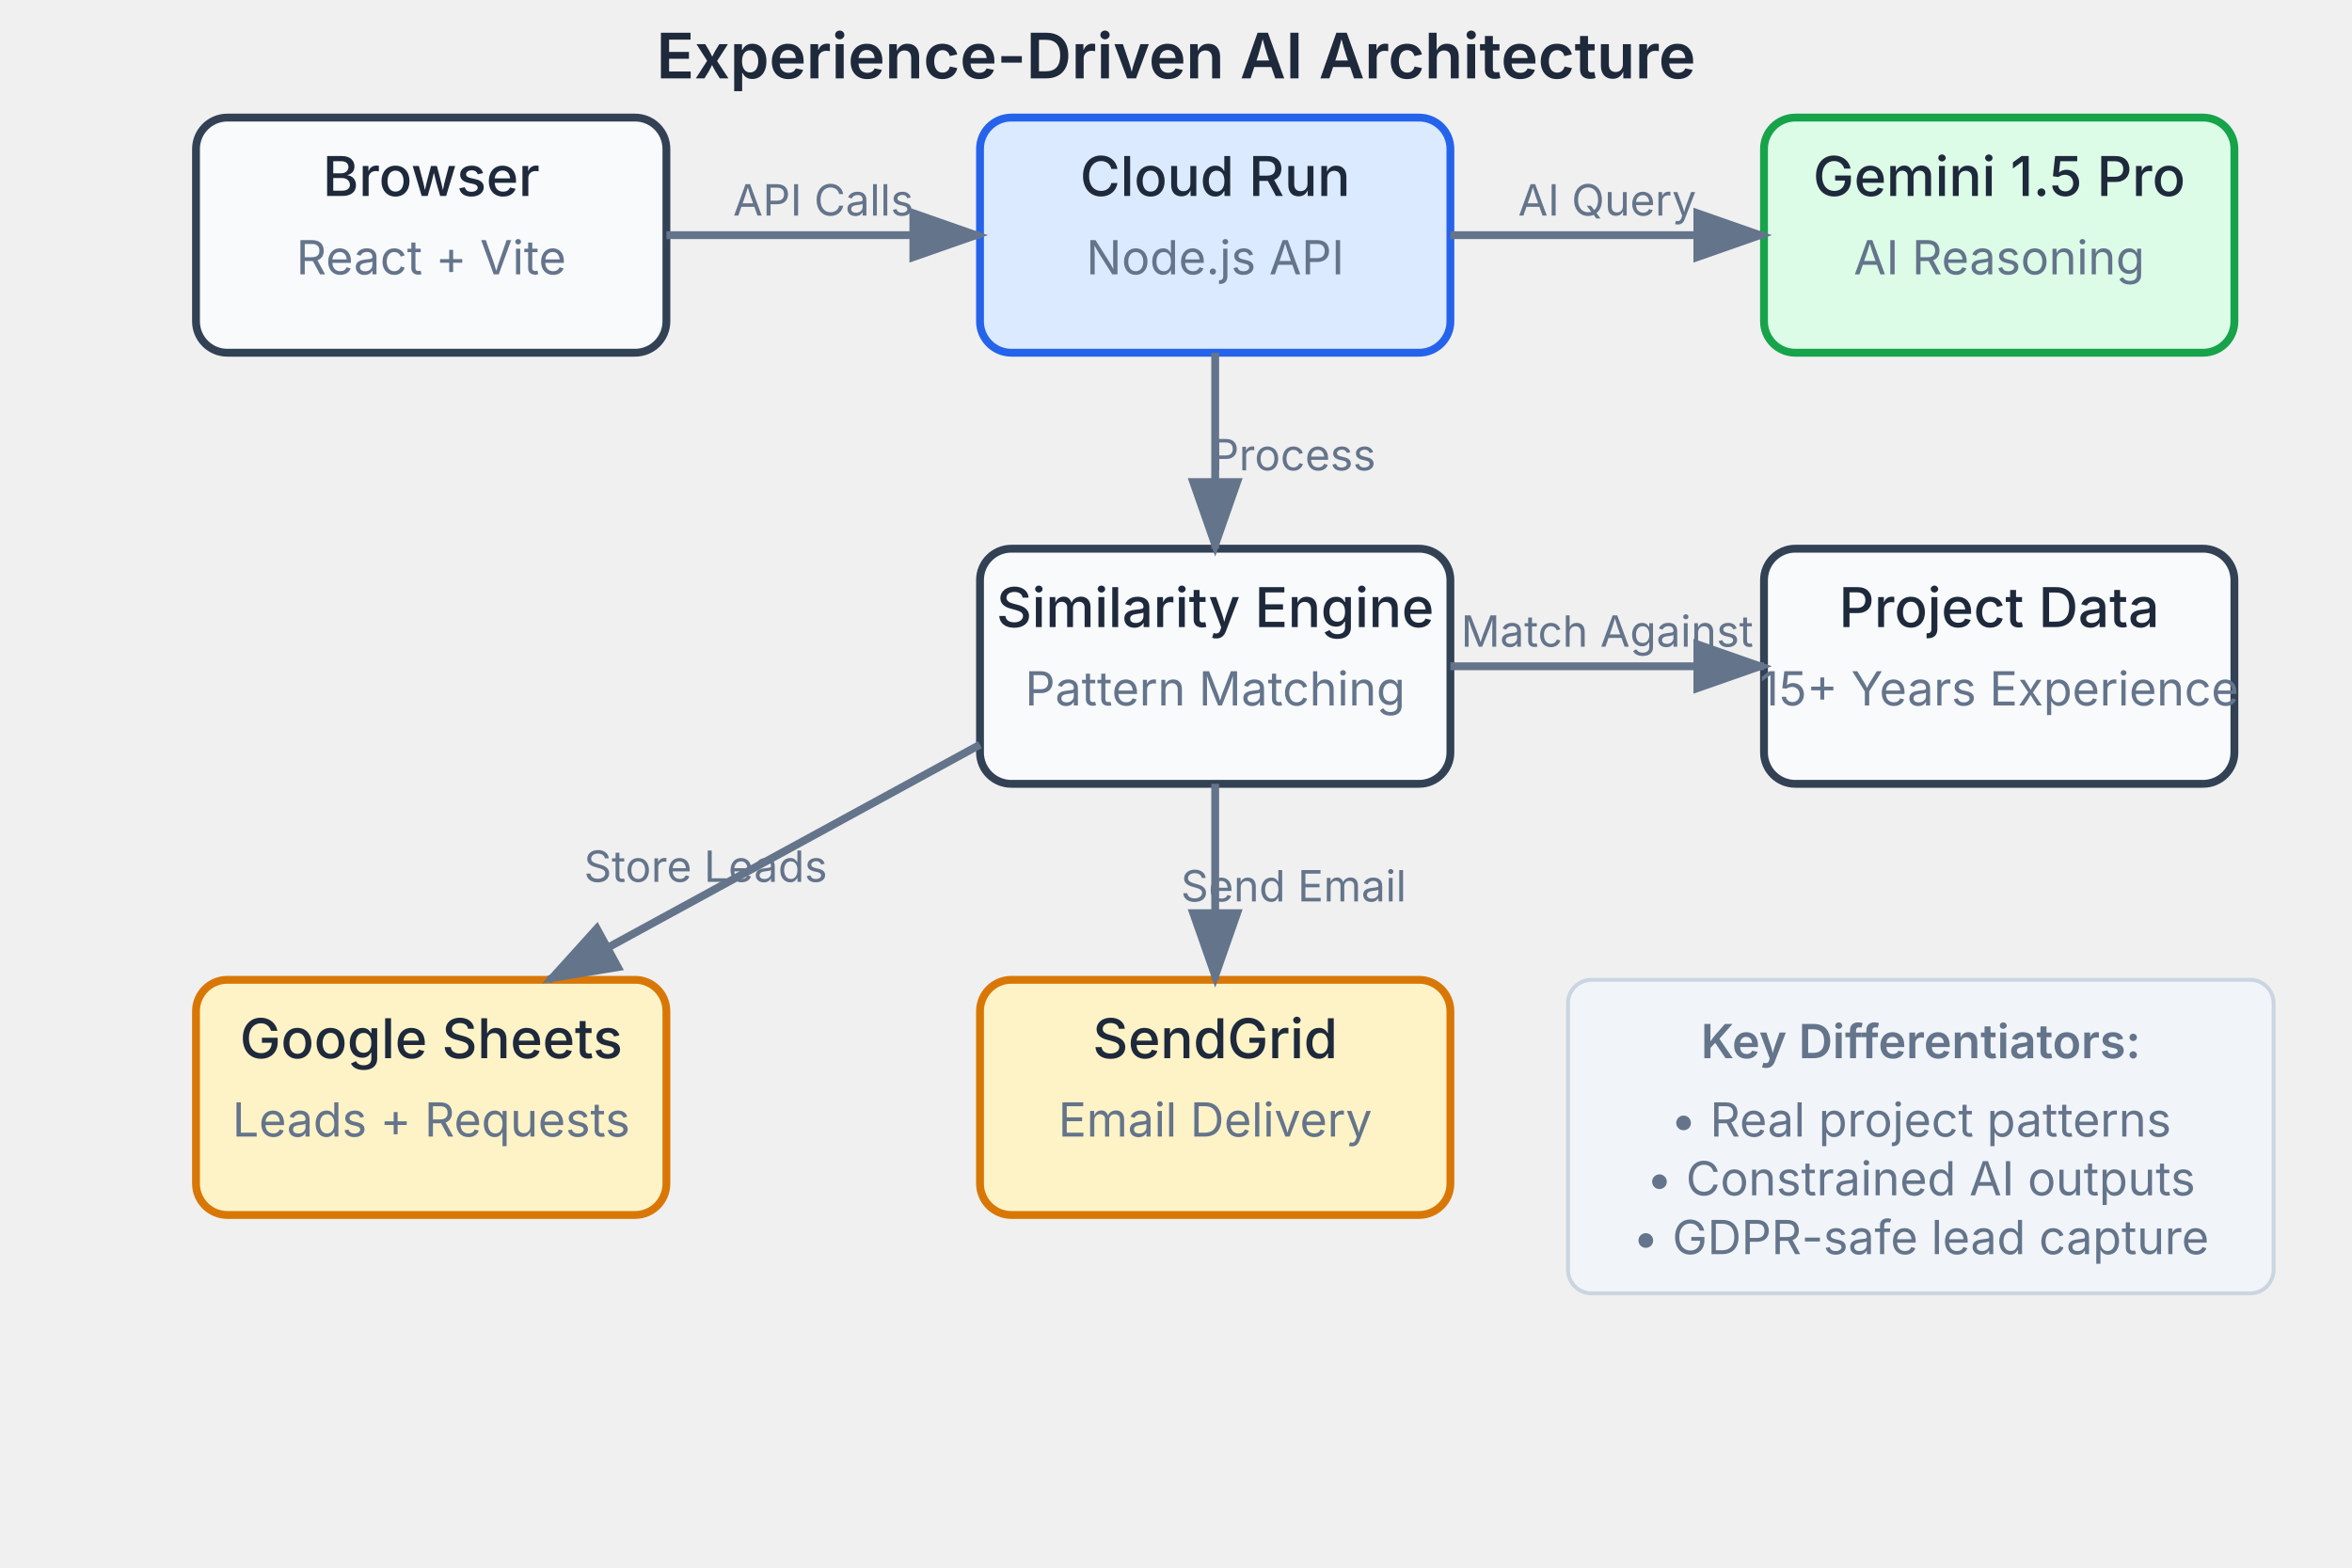
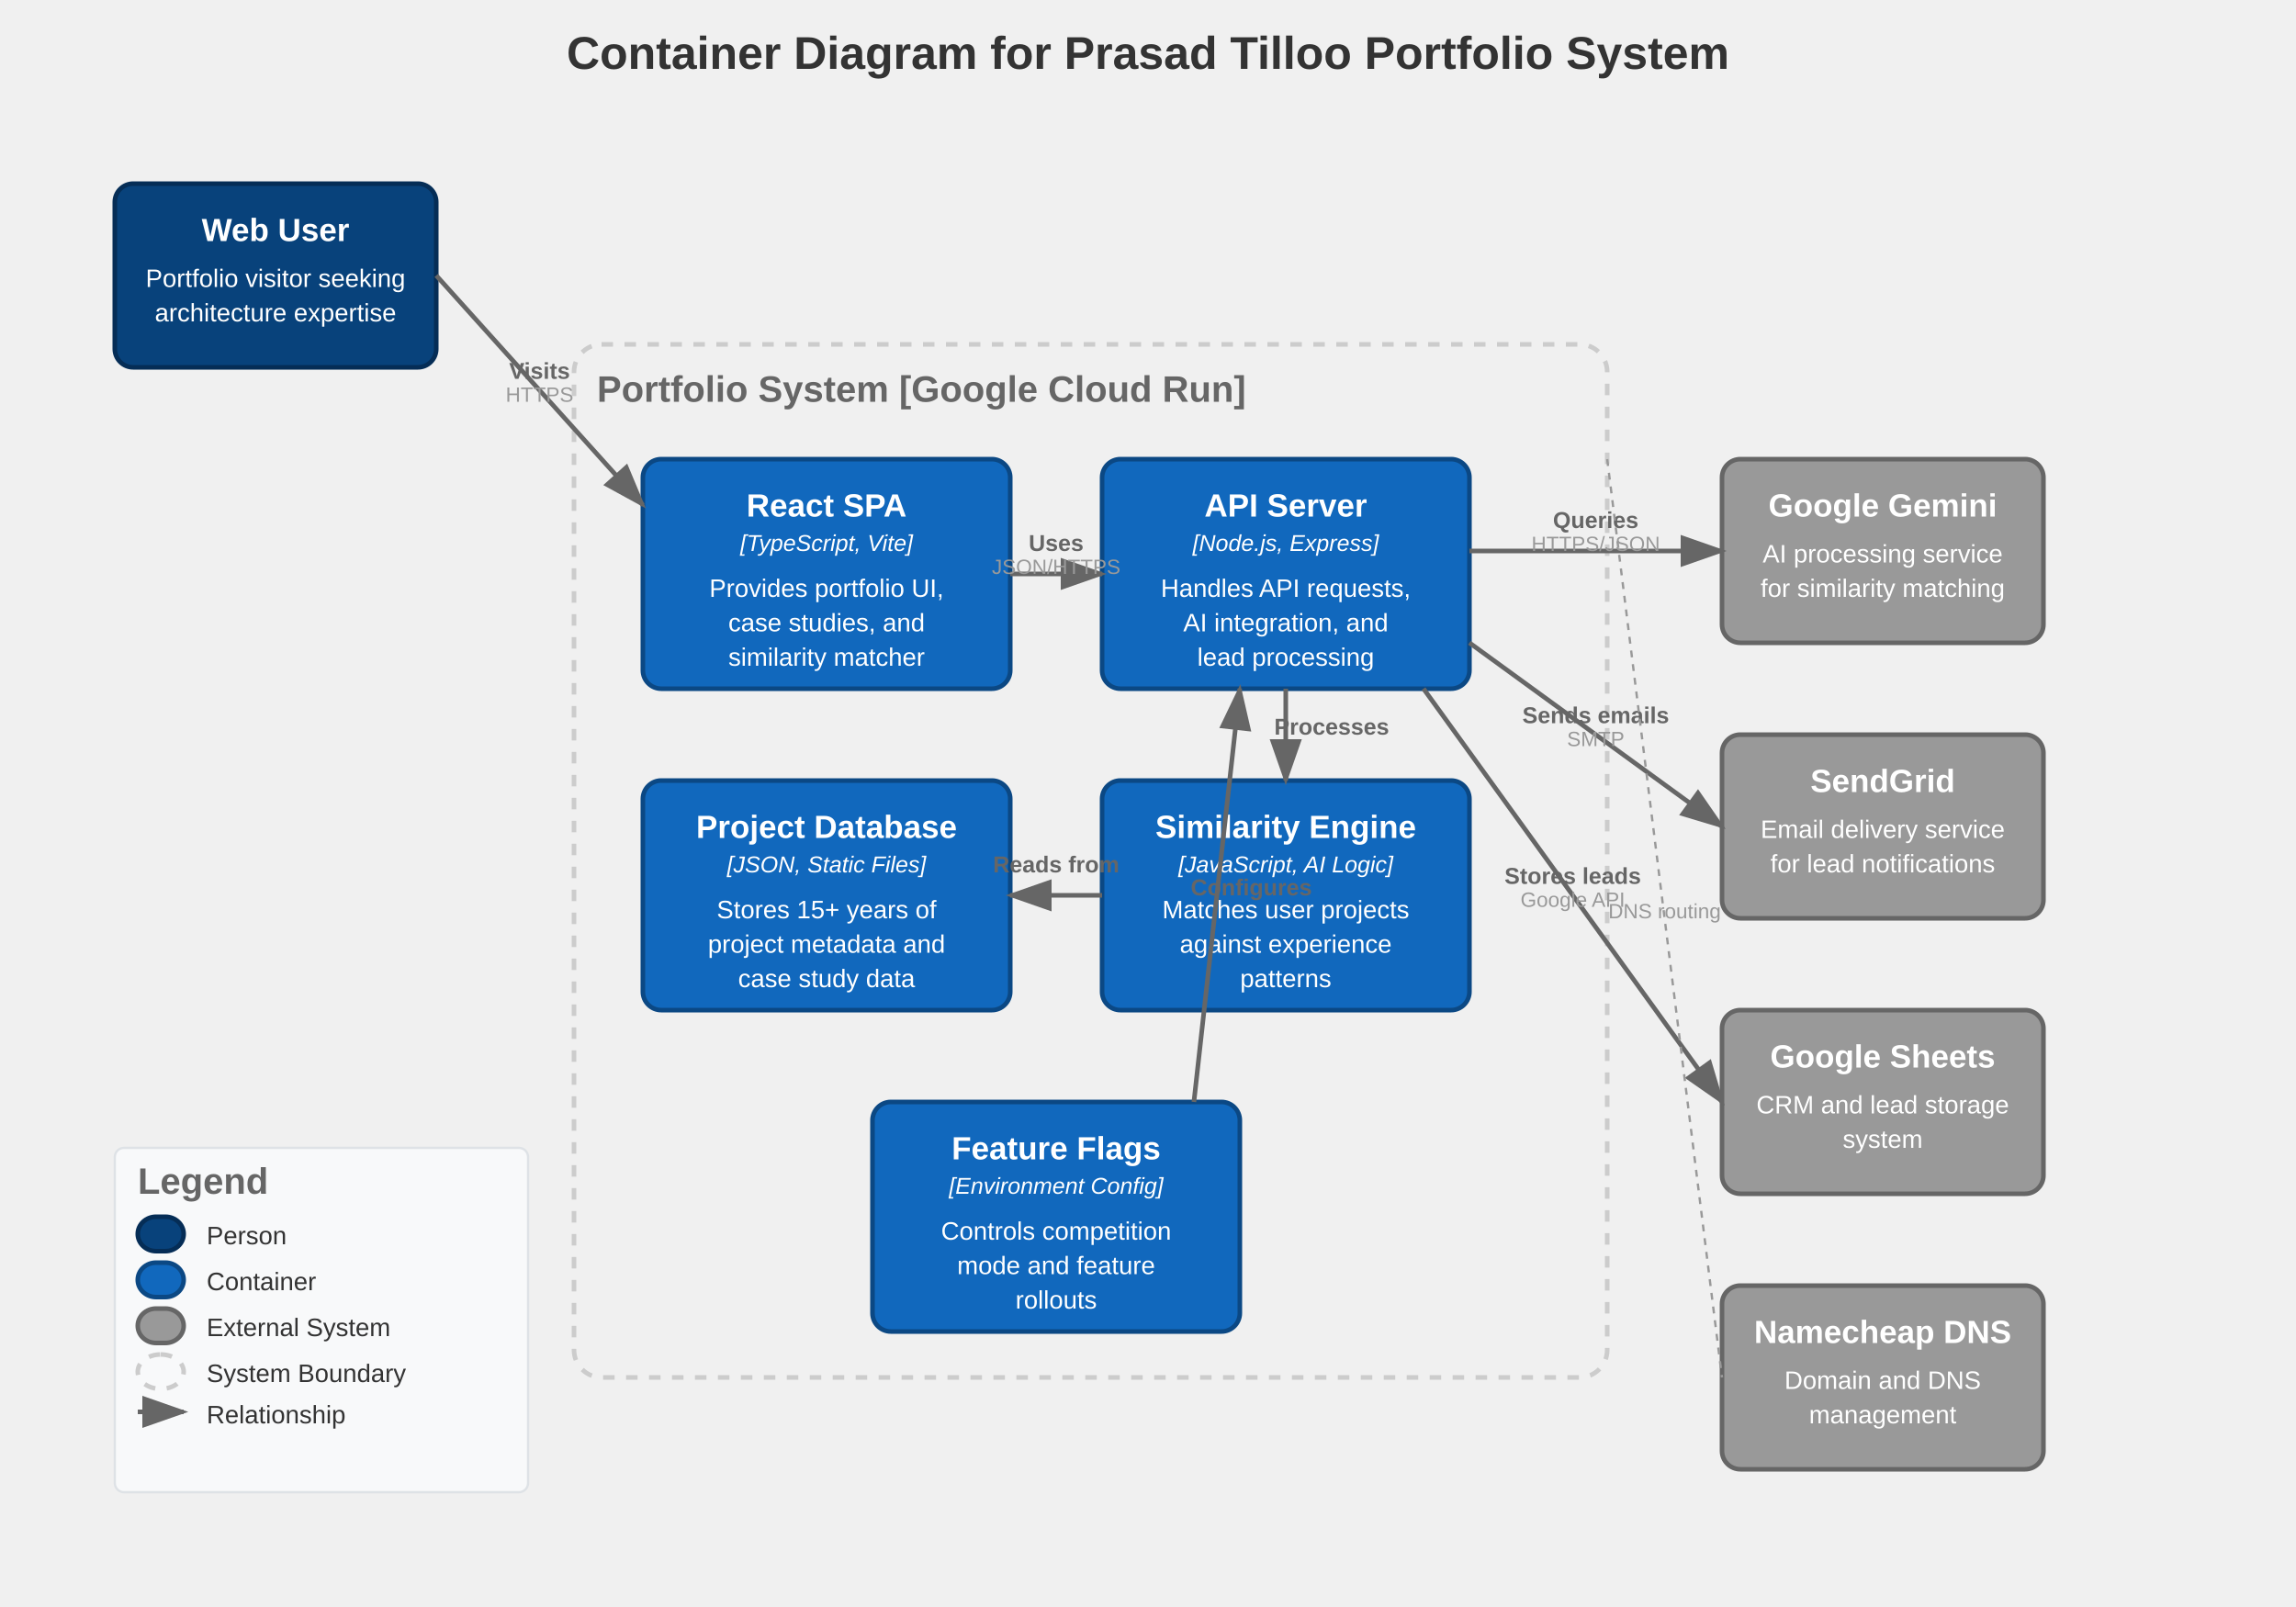
- <svg xmlns="http://www.w3.org/2000/svg" width="600" height="400">
+ <svg xmlns="http://www.w3.org/2000/svg" width="1000" height="700">
  <defs>
    <style>
-       .box { fill: #f8fafc; stroke: #334155; stroke-width: 2; rx: 8; }
-       .ai-box { fill: #dcfce7; stroke: #16a34a; stroke-width: 2; rx: 8; }
-       .cloud-box { fill: #dbeafe; stroke: #2563eb; stroke-width: 2; rx: 8; }
-       .data-box { fill: #fef3c7; stroke: #d97706; stroke-width: 2; rx: 8; }
-       .text { font-family: -apple-system, BlinkMacSystemFont, 'Segoe UI', sans-serif; font-size: 14px; font-weight: 500; fill: #1e293b; text-anchor: middle; }
-       .small-text { font-family: -apple-system, BlinkMacSystemFont, 'Segoe UI', sans-serif; font-size: 12px; fill: #64748b; text-anchor: middle; }
-       .arrow { stroke: #64748b; stroke-width: 2; fill: none; marker-end: url(#arrowhead); }
-       .flow-text { font-family: -apple-system, BlinkMacSystemFont, 'Segoe UI', sans-serif; font-size: 11px; fill: #64748b; text-anchor: middle; }
+       .person { fill: #08427b; stroke: #052d56; stroke-width: 2; rx: 8; }
+       .person-text { fill: white; font-family: Arial, sans-serif; font-size: 14px; font-weight: bold; text-anchor: middle; }
+       .person-desc { fill: white; font-family: Arial, sans-serif; font-size: 11px; text-anchor: middle; }
+       
+       .external { fill: #999999; stroke: #666666; stroke-width: 2; rx: 8; }
+       .external-text { fill: white; font-family: Arial, sans-serif; font-size: 14px; font-weight: bold; text-anchor: middle; }
+       .external-desc { fill: white; font-family: Arial, sans-serif; font-size: 11px; text-anchor: middle; }
+       
+       .container { fill: #1168bd; stroke: #0b4884; stroke-width: 2; rx: 8; }
+       .container-text { fill: white; font-family: Arial, sans-serif; font-size: 14px; font-weight: bold; text-anchor: middle; }
+       .container-tech { fill: white; font-family: Arial, sans-serif; font-size: 10px; text-anchor: middle; font-style: italic; }
+       .container-desc { fill: white; font-family: Arial, sans-serif; font-size: 11px; text-anchor: middle; }
+       
+       .boundary { fill: none; stroke: #cccccc; stroke-width: 2; stroke-dasharray: 5,5; rx: 12; }
+       .boundary-text { fill: #666666; font-family: Arial, sans-serif; font-size: 16px; font-weight: bold; text-anchor: start; }
+       
+       .arrow { stroke: #666666; stroke-width: 2; fill: none; marker-end: url(#arrowhead); }
+       .rel-text { fill: #666666; font-family: Arial, sans-serif; font-size: 10px; text-anchor: middle; font-weight: bold; }
+       .rel-tech { fill: #999999; font-family: Arial, sans-serif; font-size: 9px; text-anchor: middle; }
+       
+       .title { fill: #333333; font-family: Arial, sans-serif; font-size: 20px; font-weight: bold; text-anchor: middle; }
    </style>
    <marker id="arrowhead" markerWidth="10" markerHeight="7" refX="9" refY="3.5" orient="auto">
-       <polygon points="0 0, 10 3.5, 0 7" fill="#64748b" />
+       <polygon points="0 0, 10 3.5, 0 7" fill="#666666" />
    </marker>
  </defs>
-   <rect class="box" x="50" y="30" width="120" height="60" />
-   <text class="text" x="110" y="50">Browser</text>
-   <text class="small-text" x="110" y="70">React + Vite</text>
-   <rect class="cloud-box" x="250" y="30" width="120" height="60" />
-   <text class="text" x="310" y="50">Cloud Run</text>
-   <text class="small-text" x="310" y="70">Node.js API</text>
-   <rect class="ai-box" x="450" y="30" width="120" height="60" />
-   <text class="text" x="510" y="50">Gemini 1.5 Pro</text>
-   <text class="small-text" x="510" y="70">AI Reasoning</text>
-   <rect class="box" x="250" y="140" width="120" height="60" />
-   <text class="text" x="310" y="160">Similarity Engine</text>
-   <text class="small-text" x="310" y="180">Pattern Matching</text>
-   <rect class="data-box" x="50" y="250" width="120" height="60" />
-   <text class="text" x="110" y="270">Google Sheets</text>
-   <text class="small-text" x="110" y="290">Leads + Requests</text>
-   <rect class="data-box" x="250" y="250" width="120" height="60" />
-   <text class="text" x="310" y="270">SendGrid</text>
-   <text class="small-text" x="310" y="290">Email Delivery</text>
-   <rect class="box" x="450" y="140" width="120" height="60" />
-   <text class="text" x="510" y="160">Project Data</text>
-   <text class="small-text" x="510" y="180">15+ Years Experience</text>
-   <line class="arrow" x1="170" y1="60" x2="250" y2="60" />
-   <text class="flow-text" x="210" y="55">API Calls</text>
-   <line class="arrow" x1="370" y1="60" x2="450" y2="60" />
-   <text class="flow-text" x="410" y="55">AI Query</text>
-   <line class="arrow" x1="310" y1="90" x2="310" y2="140" />
-   <text class="flow-text" x="330" y="120">Process</text>
-   <line class="arrow" x1="370" y1="170" x2="450" y2="170" />
-   <text class="flow-text" x="410" y="165">Match Against</text>
-   <line class="arrow" x1="250" y1="190" x2="140" y2="250" />
-   <text class="flow-text" x="180" y="225">Store Leads</text>
-   <line class="arrow" x1="310" y1="200" x2="310" y2="250" />
-   <text class="flow-text" x="330" y="230">Send Email</text>
-   <text class="text" x="300" y="20" style="font-size: 16px; font-weight: 600;">Experience-Driven AI Architecture</text>
-   <rect fill="#f1f5f9" stroke="#cbd5e1" stroke-width="1" rx="6" x="400" y="250" width="180" height="80" />
-   <text class="small-text" x="490" y="270" style="font-weight: 600;">Key Differentiators:</text>
-   <text class="small-text" x="490" y="290">• Real project patterns</text>
-   <text class="small-text" x="490" y="305">• Constrained AI outputs</text>
-   <text class="small-text" x="490" y="320">• GDPR-safe lead capture</text>
+   <text class="title" x="500" y="30">Container Diagram for Prasad Tilloo Portfolio System</text>
+   <rect class="person" x="50" y="80" width="140" height="80" />
+   <text class="person-text" x="120" y="105">Web User</text>
+   <text class="person-desc" x="120" y="125">Portfolio visitor seeking</text>
+   <text class="person-desc" x="120" y="140">architecture expertise</text>
+   <rect class="external" x="750" y="200" width="140" height="80" />
+   <text class="external-text" x="820" y="225">Google Gemini</text>
+   <text class="external-desc" x="820" y="245">AI processing service</text>
+   <text class="external-desc" x="820" y="260">for similarity matching</text>
+   <rect class="external" x="750" y="320" width="140" height="80" />
+   <text class="external-text" x="820" y="345">SendGrid</text>
+   <text class="external-desc" x="820" y="365">Email delivery service</text>
+   <text class="external-desc" x="820" y="380">for lead notifications</text>
+   <rect class="external" x="750" y="440" width="140" height="80" />
+   <text class="external-text" x="820" y="465">Google Sheets</text>
+   <text class="external-desc" x="820" y="485">CRM and lead storage</text>
+   <text class="external-desc" x="820" y="500">system</text>
+   <rect class="external" x="750" y="560" width="140" height="80" />
+   <text class="external-text" x="820" y="585">Namecheap DNS</text>
+   <text class="external-desc" x="820" y="605">Domain and DNS</text>
+   <text class="external-desc" x="820" y="620">management</text>
+   <rect class="boundary" x="250" y="150" width="450" height="450" />
+   <text class="boundary-text" x="260" y="175">Portfolio System [Google Cloud Run]</text>
+   <rect class="container" x="280" y="200" width="160" height="100" />
+   <text class="container-text" x="360" y="225">React SPA</text>
+   <text class="container-tech" x="360" y="240">[TypeScript, Vite]</text>
+   <text class="container-desc" x="360" y="260">Provides portfolio UI,</text>
+   <text class="container-desc" x="360" y="275">case studies, and</text>
+   <text class="container-desc" x="360" y="290">similarity matcher</text>
+   <rect class="container" x="480" y="200" width="160" height="100" />
+   <text class="container-text" x="560" y="225">API Server</text>
+   <text class="container-tech" x="560" y="240">[Node.js, Express]</text>
+   <text class="container-desc" x="560" y="260">Handles API requests,</text>
+   <text class="container-desc" x="560" y="275">AI integration, and</text>
+   <text class="container-desc" x="560" y="290">lead processing</text>
+   <rect class="container" x="280" y="340" width="160" height="100" />
+   <text class="container-text" x="360" y="365">Project Database</text>
+   <text class="container-tech" x="360" y="380">[JSON, Static Files]</text>
+   <text class="container-desc" x="360" y="400">Stores 15+ years of</text>
+   <text class="container-desc" x="360" y="415">project metadata and</text>
+   <text class="container-desc" x="360" y="430">case study data</text>
+   <rect class="container" x="480" y="340" width="160" height="100" />
+   <text class="container-text" x="560" y="365">Similarity Engine</text>
+   <text class="container-tech" x="560" y="380">[JavaScript, AI Logic]</text>
+   <text class="container-desc" x="560" y="400">Matches user projects</text>
+   <text class="container-desc" x="560" y="415">against experience</text>
+   <text class="container-desc" x="560" y="430">patterns</text>
+   <rect class="container" x="380" y="480" width="160" height="100" />
+   <text class="container-text" x="460" y="505">Feature Flags</text>
+   <text class="container-tech" x="460" y="520">[Environment Config]</text>
+   <text class="container-desc" x="460" y="540">Controls competition</text>
+   <text class="container-desc" x="460" y="555">mode and feature</text>
+   <text class="container-desc" x="460" y="570">rollouts</text>
+   <line class="arrow" x1="190" y1="120" x2="280" y2="220" />
+   <text class="rel-text" x="235" y="165">Visits</text>
+   <text class="rel-tech" x="235" y="175">HTTPS</text>
+   <line class="arrow" x1="440" y1="250" x2="480" y2="250" />
+   <text class="rel-text" x="460" y="240">Uses</text>
+   <text class="rel-tech" x="460" y="250">JSON/HTTPS</text>
+   <line class="arrow" x1="560" y1="300" x2="560" y2="340" />
+   <text class="rel-text" x="580" y="320">Processes</text>
+   <line class="arrow" x1="480" y1="390" x2="440" y2="390" />
+   <text class="rel-text" x="460" y="380">Reads from</text>
+   <line class="arrow" x1="640" y1="240" x2="750" y2="240" />
+   <text class="rel-text" x="695" y="230">Queries</text>
+   <text class="rel-tech" x="695" y="240">HTTPS/JSON</text>
+   <line class="arrow" x1="640" y1="280" x2="750" y2="360" />
+   <text class="rel-text" x="695" y="315">Sends emails</text>
+   <text class="rel-tech" x="695" y="325">SMTP</text>
+   <line class="arrow" x1="620" y1="300" x2="750" y2="480" />
+   <text class="rel-text" x="685" y="385">Stores leads</text>
+   <text class="rel-tech" x="685" y="395">Google API</text>
+   <line class="arrow" x1="520" y1="480" x2="540" y2="300" />
+   <text class="rel-text" x="545" y="390">Configures</text>
+   <line stroke="#999999" stroke-width="1" stroke-dasharray="3,3" x1="700" y1="200" x2="750" y2="600" />
+   <text class="rel-tech" x="725" y="400">DNS routing</text>
+   <rect fill="#f8f9fa" stroke="#dee2e6" stroke-width="1" rx="4" x="50" y="500" width="180" height="150" />
+   <text class="boundary-text" x="60" y="520">Legend</text>
+   <rect class="person" x="60" y="530" width="20" height="15" />
+   <text fill="#333" font-family="Arial, sans-serif" font-size="11px" x="90" y="542">Person</text>
+   <rect class="container" x="60" y="550" width="20" height="15" />
+   <text fill="#333" font-family="Arial, sans-serif" font-size="11px" x="90" y="562">Container</text>
+   <rect class="external" x="60" y="570" width="20" height="15" />
+   <text fill="#333" font-family="Arial, sans-serif" font-size="11px" x="90" y="582">External System</text>
+   <rect class="boundary" x="60" y="590" width="20" height="15" />
+   <text fill="#333" font-family="Arial, sans-serif" font-size="11px" x="90" y="602">System Boundary</text>
+   <line class="arrow" x1="60" y1="615" x2="80" y2="615" />
+   <text fill="#333" font-family="Arial, sans-serif" font-size="11px" x="90" y="620">Relationship</text>
</svg>
